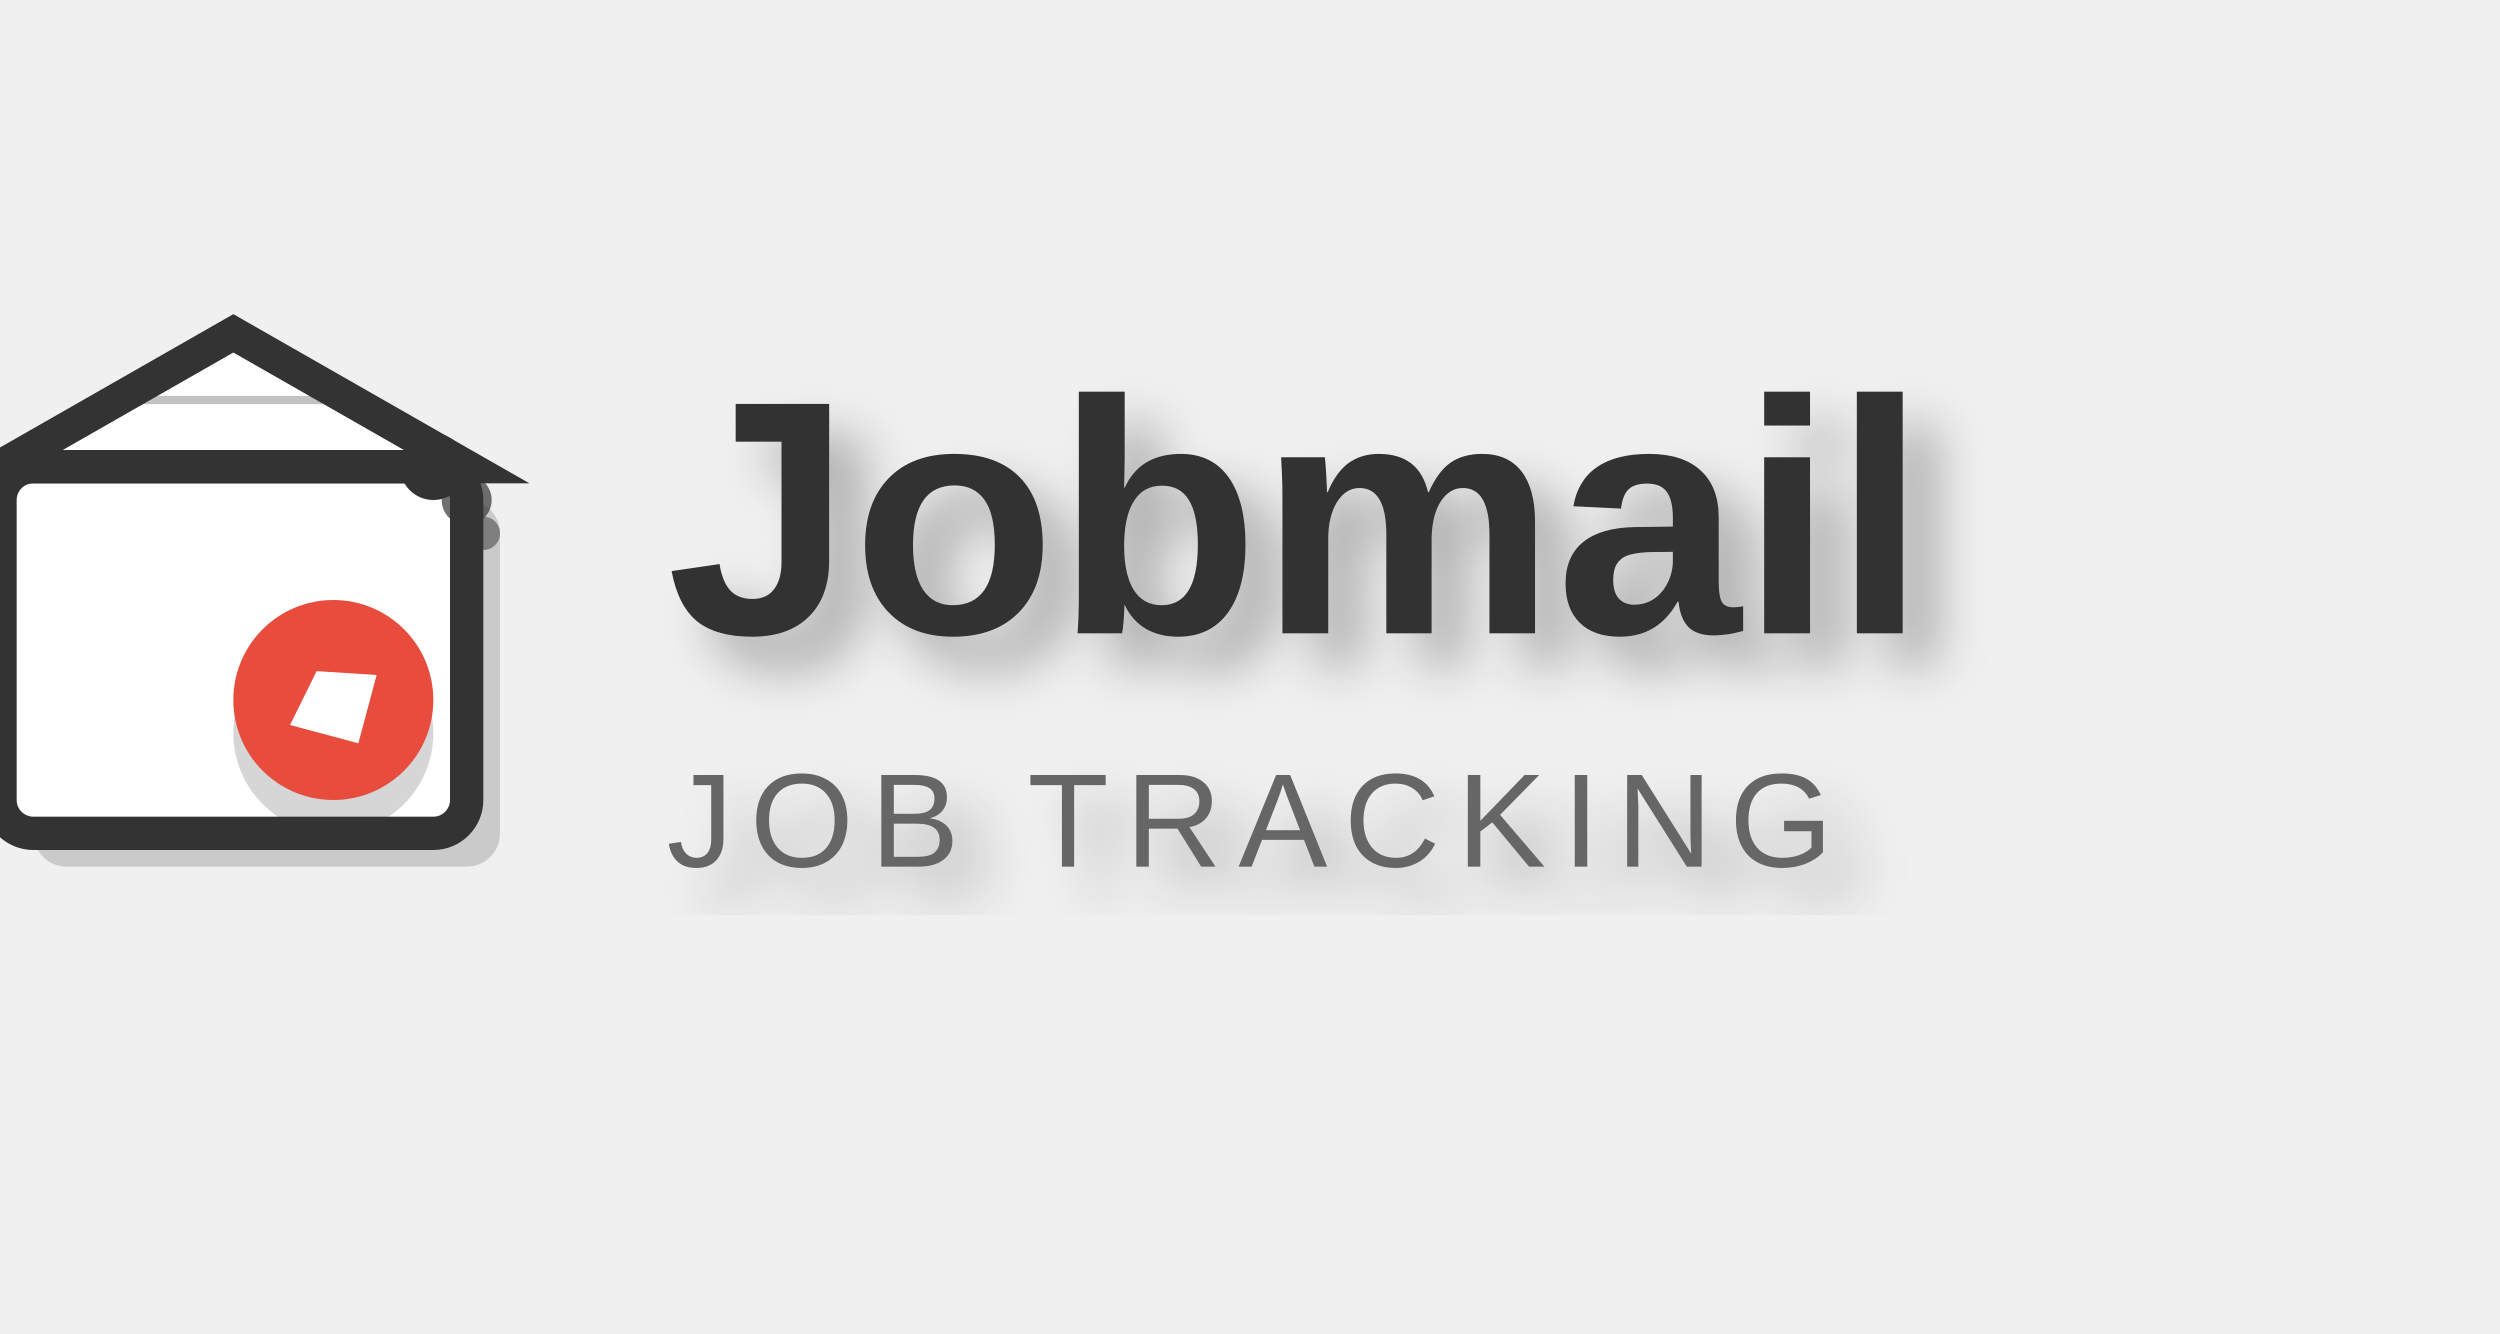
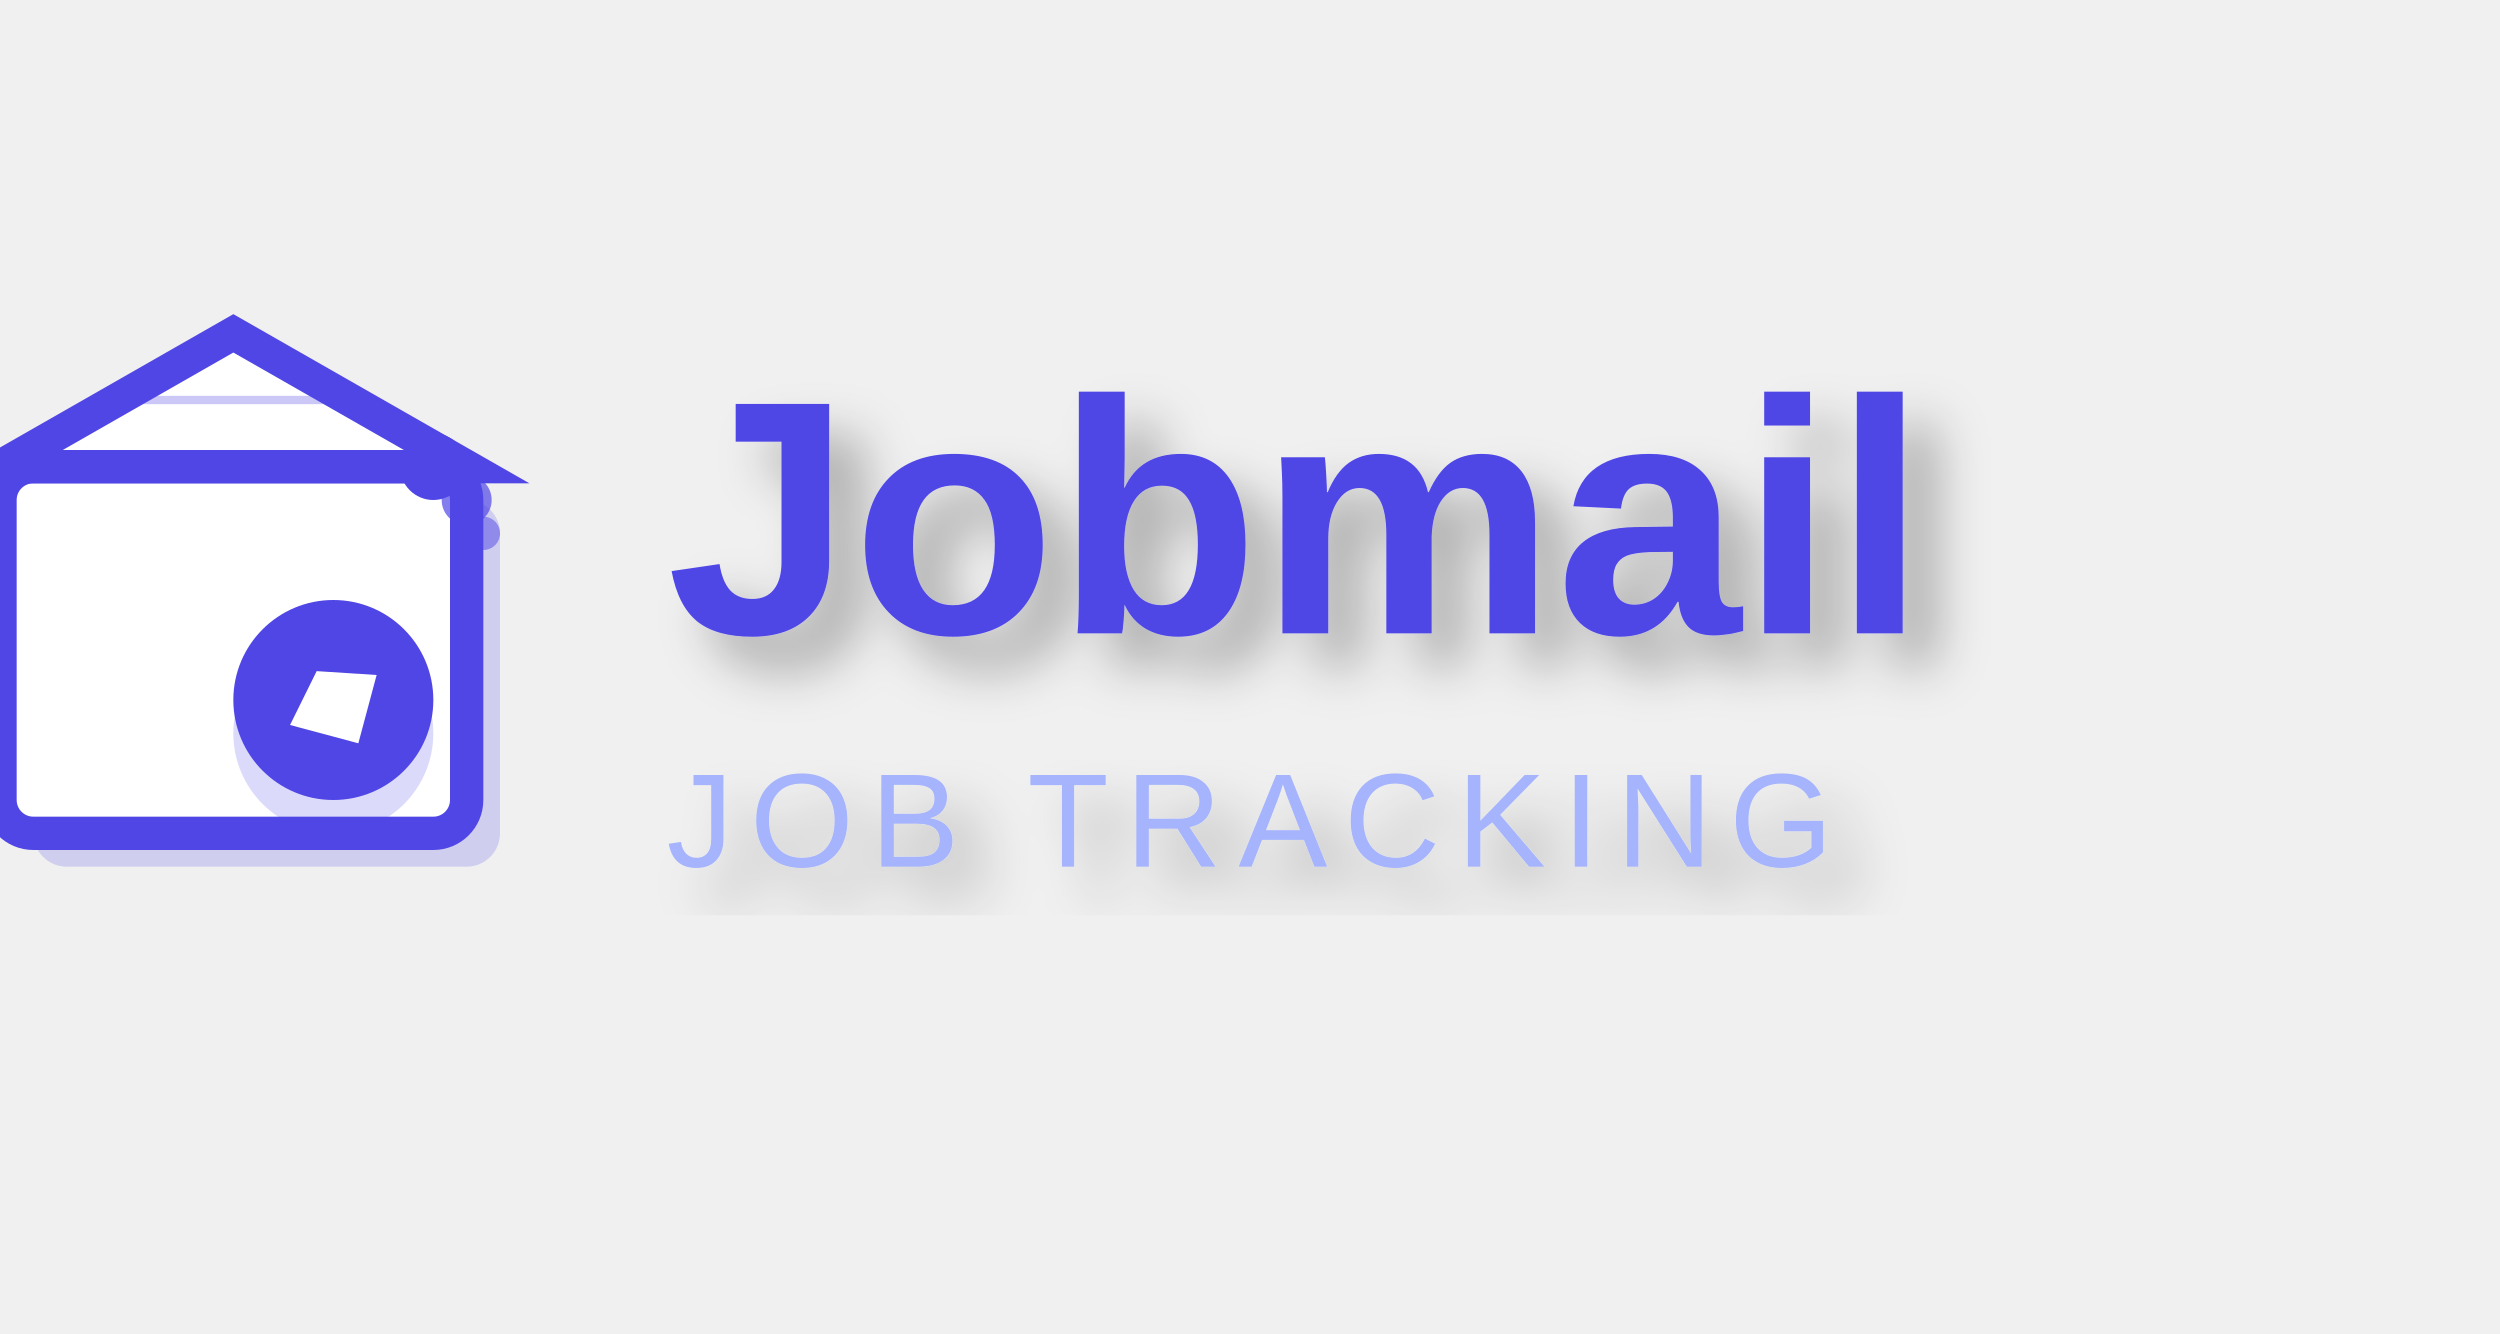
<svg xmlns="http://www.w3.org/2000/svg" width="150" height="80" viewBox="0 0 150 80">
  <defs>
    <filter id="shadow" x="-50%" y="-50%" width="200%" height="200%">
      <feGaussianBlur in="SourceAlpha" stdDeviation="1.5" />
      <feOffset dx="2" dy="2" result="offsetblur" />
      <feComponentTransfer>
        <feFuncA type="linear" slope="0.3" />
      </feComponentTransfer>
      <feMerge>
        <feMergeNode />
        <feMergeNode in="SourceGraphic" />
      </feMerge>
    </filter>
  </defs>
-   <rect x="2" y="30" width="28" height="22" fill="#333333" opacity="0.2" rx="2" />
-   <rect x="0" y="28" width="28" height="22" fill="white" stroke="#333333" stroke-width="2" rx="2" />
-   <path d="M 0 28 L 14 20 L 28 28 Z" fill="white" stroke="#333333" stroke-width="2" />
-   <line x1="6" y1="24" x2="22" y2="24" stroke="#333333" stroke-width="0.5" opacity="0.3" />
-   <circle cx="26" cy="28" r="2" fill="#333333" />
-   <circle cx="28" cy="30" r="1.5" fill="#333333" opacity="0.7" />
-   <circle cx="29" cy="32" r="1" fill="#333333" opacity="0.5" />
+   <rect x="2" y="30" width="28" height="22" fill="#4F46E5" opacity="0.2" rx="2" />
+   <rect x="0" y="28" width="28" height="22" fill="white" stroke="#4F46E5" stroke-width="2" rx="2" />
+   <path d="M 0 28 L 14 20 L 28 28 Z" fill="white" stroke="#4F46E5" stroke-width="2" />
+   <line x1="6" y1="24" x2="22" y2="24" stroke="#4F46E5" stroke-width="0.5" opacity="0.3" />
+   <circle cx="26" cy="28" r="2" fill="#4F46E5" />
+   <circle cx="28" cy="30" r="1.5" fill="#4F46E5" opacity="0.7" />
+   <circle cx="29" cy="32" r="1" fill="#4F46E5" opacity="0.5" />
  <g transform="translate(20, 42)">
-     <circle cx="0" cy="2" r="6" fill="#333" opacity="0.2" />
-     <circle cx="0" cy="0" r="6" fill="#E74C3C" />
+     <circle cx="0" cy="2" r="6" fill="#4F46E5" opacity="0.2" />
+     <circle cx="0" cy="0" r="6" fill="#4F46E5" />
    <path d="M -3 0 L 0 -2 L 3 0 L 0 3 Z" fill="white" transform="rotate(-30)" />
  </g>
  <g filter="url(#shadow)">
-     <text x="40" y="38" font-family="Arial, sans-serif" font-size="20" font-weight="bold" fill="#333333">Jobmail</text>
+     <text x="40" y="38" font-family="Arial, sans-serif" font-size="20" font-weight="bold" fill="#4F46E5">Jobmail</text>
  </g>
  <g filter="url(#shadow)">
-     <text x="40" y="52" font-family="Arial, sans-serif" font-size="8" font-weight="300" fill="#666666" letter-spacing="1">JOB TRACKING</text>
+     <text x="40" y="52" font-family="Arial, sans-serif" font-size="8" font-weight="300" fill="#A5B4FC" letter-spacing="1">JOB TRACKING</text>
  </g>
</svg>
